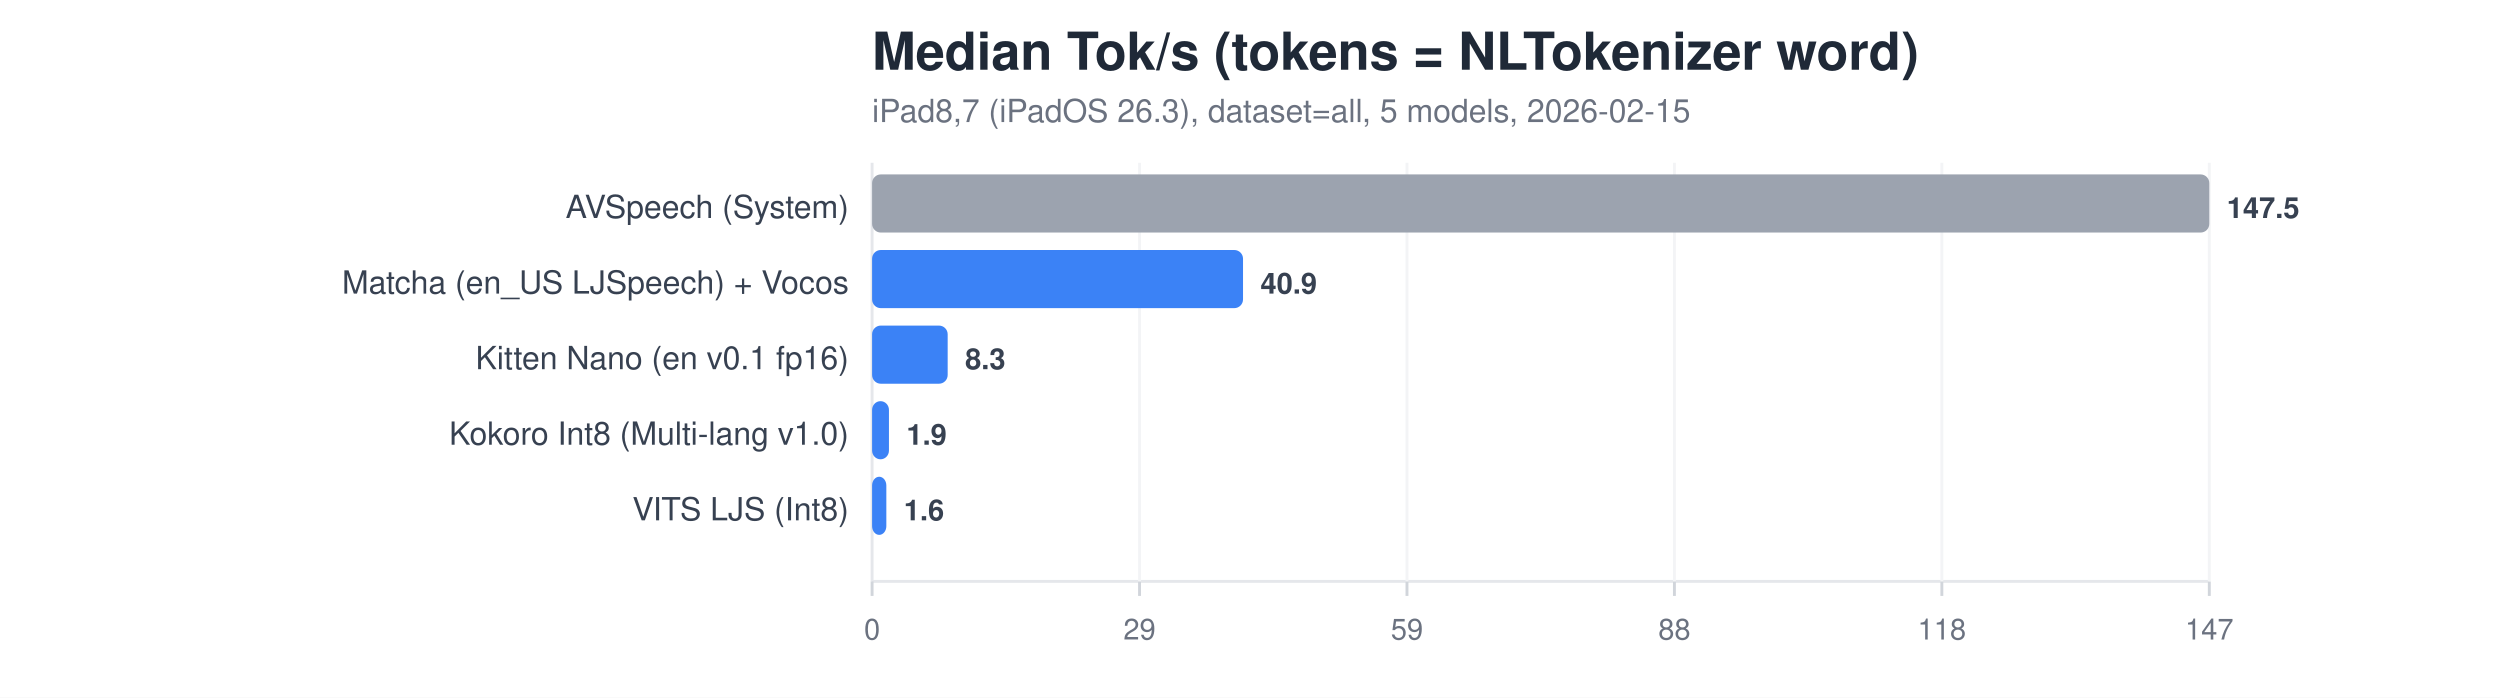
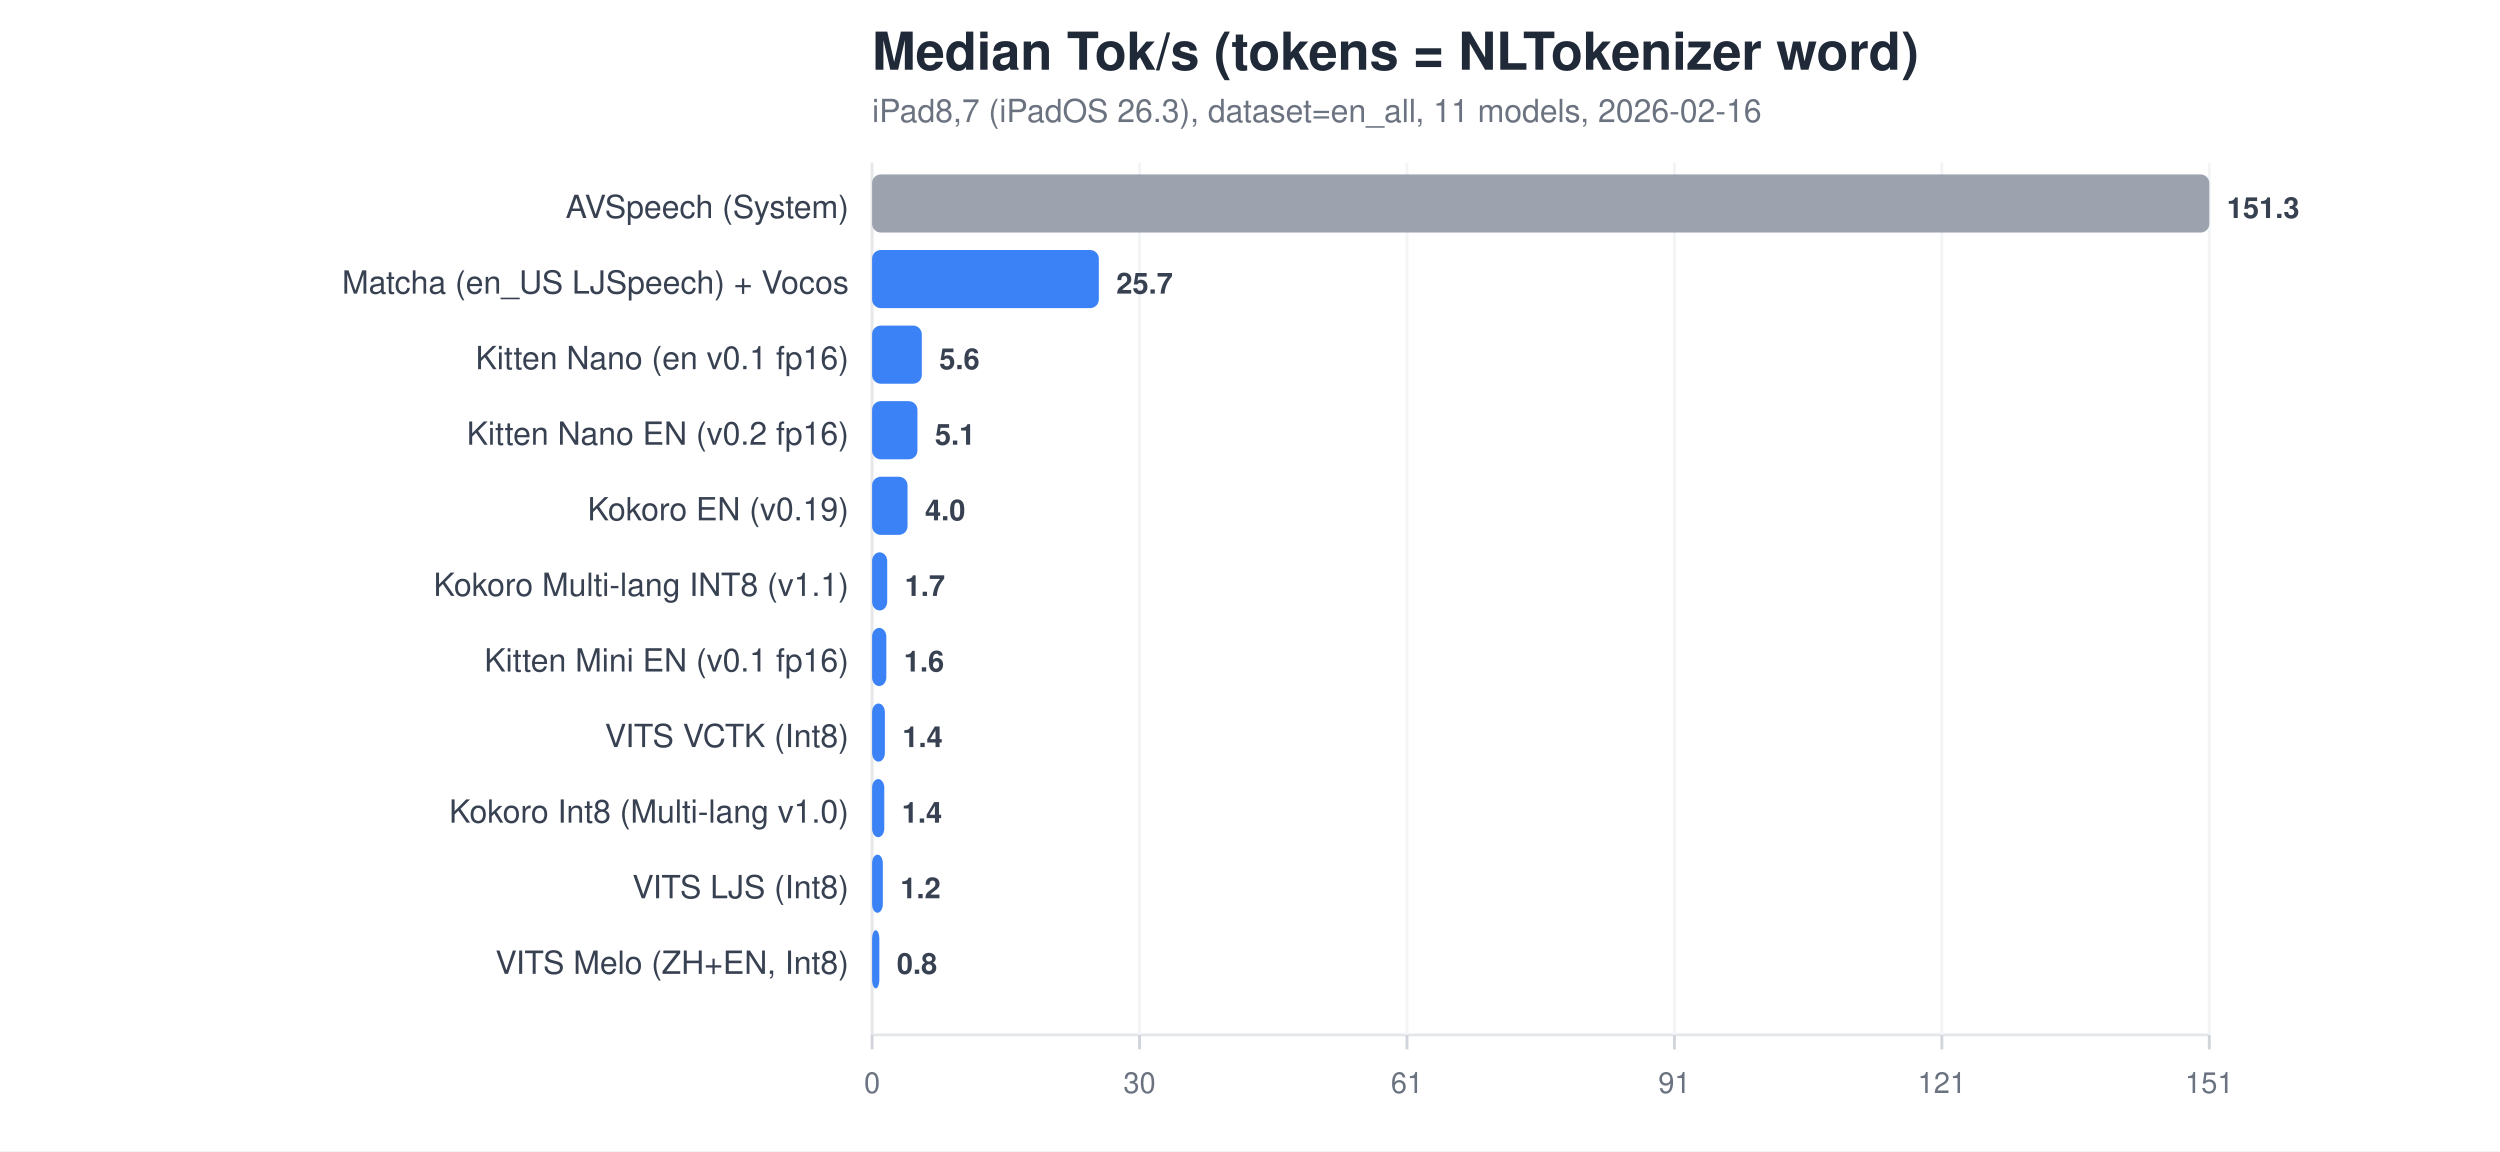
- <svg xmlns="http://www.w3.org/2000/svg" width="860" height="240" viewBox="0 0 860 240">
+ <svg xmlns="http://www.w3.org/2000/svg" width="860" height="396" viewBox="0 0 860 396">
  <style>
text { font-family: -apple-system, BlinkMacSystemFont, 'Segoe UI', Helvetica, Arial, sans-serif; }
.title { font-size: 18px; font-weight: 700; fill: #1f2937; }
.subtitle { font-size: 11px; fill: #6b7280; }
.axis { font-size: 10px; fill: #6b7280; }
.label { font-size: 11px; fill: #374151; }
.value { font-size: 10px; fill: #374151; font-weight: 600; }
</style>
  <rect width="100%" height="100%" fill="#ffffff" />
  <text x="300" y="24" class="title">Median Tok/s (tokens = NLTokenizer word)</text>
-   <text x="300" y="42" class="subtitle">iPad8,7 (iPadOS 26.3), dataset=all, 5 models, 2026-02-15</text>
-   <line x1="300" y1="56" x2="300" y2="200" stroke="#e5e7eb" />
-   <line x1="300" y1="200" x2="760" y2="200" stroke="#e5e7eb" />
-   <line x1="300.0" y1="200" x2="300.0" y2="205" stroke="#d1d5db" />
-   <text x="300.0" y="220" text-anchor="middle" class="axis">0</text>
-   <line x1="392.0" y1="200" x2="392.0" y2="205" stroke="#d1d5db" />
-   <text x="392.0" y="220" text-anchor="middle" class="axis">29</text>
-   <line x1="392.0" y1="56" x2="392.0" y2="200" stroke="#f3f4f6" />
-   <line x1="484.0" y1="200" x2="484.0" y2="205" stroke="#d1d5db" />
-   <text x="484.0" y="220" text-anchor="middle" class="axis">59</text>
-   <line x1="484.0" y1="56" x2="484.0" y2="200" stroke="#f3f4f6" />
-   <line x1="576.0" y1="200" x2="576.0" y2="205" stroke="#d1d5db" />
-   <text x="576.0" y="220" text-anchor="middle" class="axis">88</text>
-   <line x1="576.0" y1="56" x2="576.0" y2="200" stroke="#f3f4f6" />
-   <line x1="668.0" y1="200" x2="668.0" y2="205" stroke="#d1d5db" />
-   <text x="668.0" y="220" text-anchor="middle" class="axis">118</text>
-   <line x1="668.0" y1="56" x2="668.0" y2="200" stroke="#f3f4f6" />
-   <line x1="760.0" y1="200" x2="760.0" y2="205" stroke="#d1d5db" />
-   <text x="760.0" y="220" text-anchor="middle" class="axis">147</text>
-   <line x1="760.0" y1="56" x2="760.0" y2="200" stroke="#f3f4f6" />
+   <text x="300" y="42" class="subtitle">iPad8,7 (iPadOS 26.3), dataset=en_all, 11 models, 2026-02-16</text>
+   <line x1="300" y1="56" x2="300" y2="356" stroke="#e5e7eb" />
+   <line x1="300" y1="356" x2="760" y2="356" stroke="#e5e7eb" />
+   <line x1="300.0" y1="356" x2="300.0" y2="361" stroke="#d1d5db" />
+   <text x="300.0" y="376" text-anchor="middle" class="axis">0</text>
+   <line x1="392.0" y1="356" x2="392.0" y2="361" stroke="#d1d5db" />
+   <text x="392.0" y="376" text-anchor="middle" class="axis">30</text>
+   <line x1="392.0" y1="56" x2="392.0" y2="356" stroke="#f3f4f6" />
+   <line x1="484.0" y1="356" x2="484.0" y2="361" stroke="#d1d5db" />
+   <text x="484.0" y="376" text-anchor="middle" class="axis">61</text>
+   <line x1="484.0" y1="56" x2="484.0" y2="356" stroke="#f3f4f6" />
+   <line x1="576.0" y1="356" x2="576.0" y2="361" stroke="#d1d5db" />
+   <text x="576.0" y="376" text-anchor="middle" class="axis">91</text>
+   <line x1="576.0" y1="56" x2="576.0" y2="356" stroke="#f3f4f6" />
+   <line x1="668.0" y1="356" x2="668.0" y2="361" stroke="#d1d5db" />
+   <text x="668.0" y="376" text-anchor="middle" class="axis">121</text>
+   <line x1="668.0" y1="56" x2="668.0" y2="356" stroke="#f3f4f6" />
+   <line x1="760.0" y1="356" x2="760.0" y2="361" stroke="#d1d5db" />
+   <text x="760.0" y="376" text-anchor="middle" class="axis">151</text>
+   <line x1="760.0" y1="56" x2="760.0" y2="356" stroke="#f3f4f6" />
  <text x="292" y="75" text-anchor="end" class="label">AVSpeech (System)</text>
  <rect x="300" y="60" width="460.0" height="20" rx="3" fill="#9ca3af" />
-   <text x="766.0" y="75" class="value">147.5</text>
+   <text x="766.0" y="75" class="value">151.3</text>
  <text x="292" y="101" text-anchor="end" class="label">Matcha (en_US LJSpeech) + Vocos</text>
-   <rect x="300" y="86" width="127.6" height="20" rx="3" fill="#3b82f6" />
-   <text x="433.6" y="101" class="value">40.9</text>
+   <rect x="300" y="86" width="78.0" height="20" rx="3" fill="#3b82f6" />
+   <text x="384.0" y="101" class="value">25.7</text>
  <text x="292" y="127" text-anchor="end" class="label">Kitten Nano (en v0.1 fp16)</text>
-   <rect x="300" y="112" width="26.0" height="20" rx="3" fill="#3b82f6" />
-   <text x="332.0" y="127" class="value">8.3</text>
-   <text x="292" y="153" text-anchor="end" class="label">Kokoro Int8 (Multi-lang v1.0)</text>
-   <rect x="300" y="138" width="5.8" height="20" rx="3" fill="#3b82f6" />
-   <text x="311.8" y="153" class="value">1.9</text>
-   <text x="292" y="179" text-anchor="end" class="label">VITS LJS (Int8)</text>
-   <rect x="300" y="164" width="4.9" height="20" rx="3" fill="#3b82f6" />
-   <text x="310.9" y="179" class="value">1.6</text>
+   <rect x="300" y="112" width="17.1" height="20" rx="3" fill="#3b82f6" />
+   <text x="323.1" y="127" class="value">5.6</text>
+   <text x="292" y="153" text-anchor="end" class="label">Kitten Nano EN (v0.2 fp16)</text>
+   <rect x="300" y="138" width="15.6" height="20" rx="3" fill="#3b82f6" />
+   <text x="321.6" y="153" class="value">5.1</text>
+   <text x="292" y="179" text-anchor="end" class="label">Kokoro EN (v0.19)</text>
+   <rect x="300" y="164" width="12.2" height="20" rx="3" fill="#3b82f6" />
+   <text x="318.2" y="179" class="value">4.0</text>
+   <text x="292" y="205" text-anchor="end" class="label">Kokoro Multi-lang INT8 (v1.1)</text>
+   <rect x="300" y="190" width="5.2" height="20" rx="3" fill="#3b82f6" />
+   <text x="311.2" y="205" class="value">1.7</text>
+   <text x="292" y="231" text-anchor="end" class="label">Kitten Mini EN (v0.1 fp16)</text>
+   <rect x="300" y="216" width="4.9" height="20" rx="3" fill="#3b82f6" />
+   <text x="310.9" y="231" class="value">1.6</text>
+   <text x="292" y="257" text-anchor="end" class="label">VITS VCTK (Int8)</text>
+   <rect x="300" y="242" width="4.4" height="20" rx="3" fill="#3b82f6" />
+   <text x="310.4" y="257" class="value">1.4</text>
+   <text x="292" y="283" text-anchor="end" class="label">Kokoro Int8 (Multi-lang v1.0)</text>
+   <rect x="300" y="268" width="4.2" height="20" rx="3" fill="#3b82f6" />
+   <text x="310.2" y="283" class="value">1.4</text>
+   <text x="292" y="309" text-anchor="end" class="label">VITS LJS (Int8)</text>
+   <rect x="300" y="294" width="3.7" height="20" rx="3" fill="#3b82f6" />
+   <text x="309.7" y="309" class="value">1.2</text>
+   <text x="292" y="335" text-anchor="end" class="label">VITS Melo (ZH+EN, Int8)</text>
+   <rect x="300" y="320" width="2.5" height="20" rx="3" fill="#3b82f6" />
+   <text x="308.5" y="335" class="value">0.8</text>
</svg>
